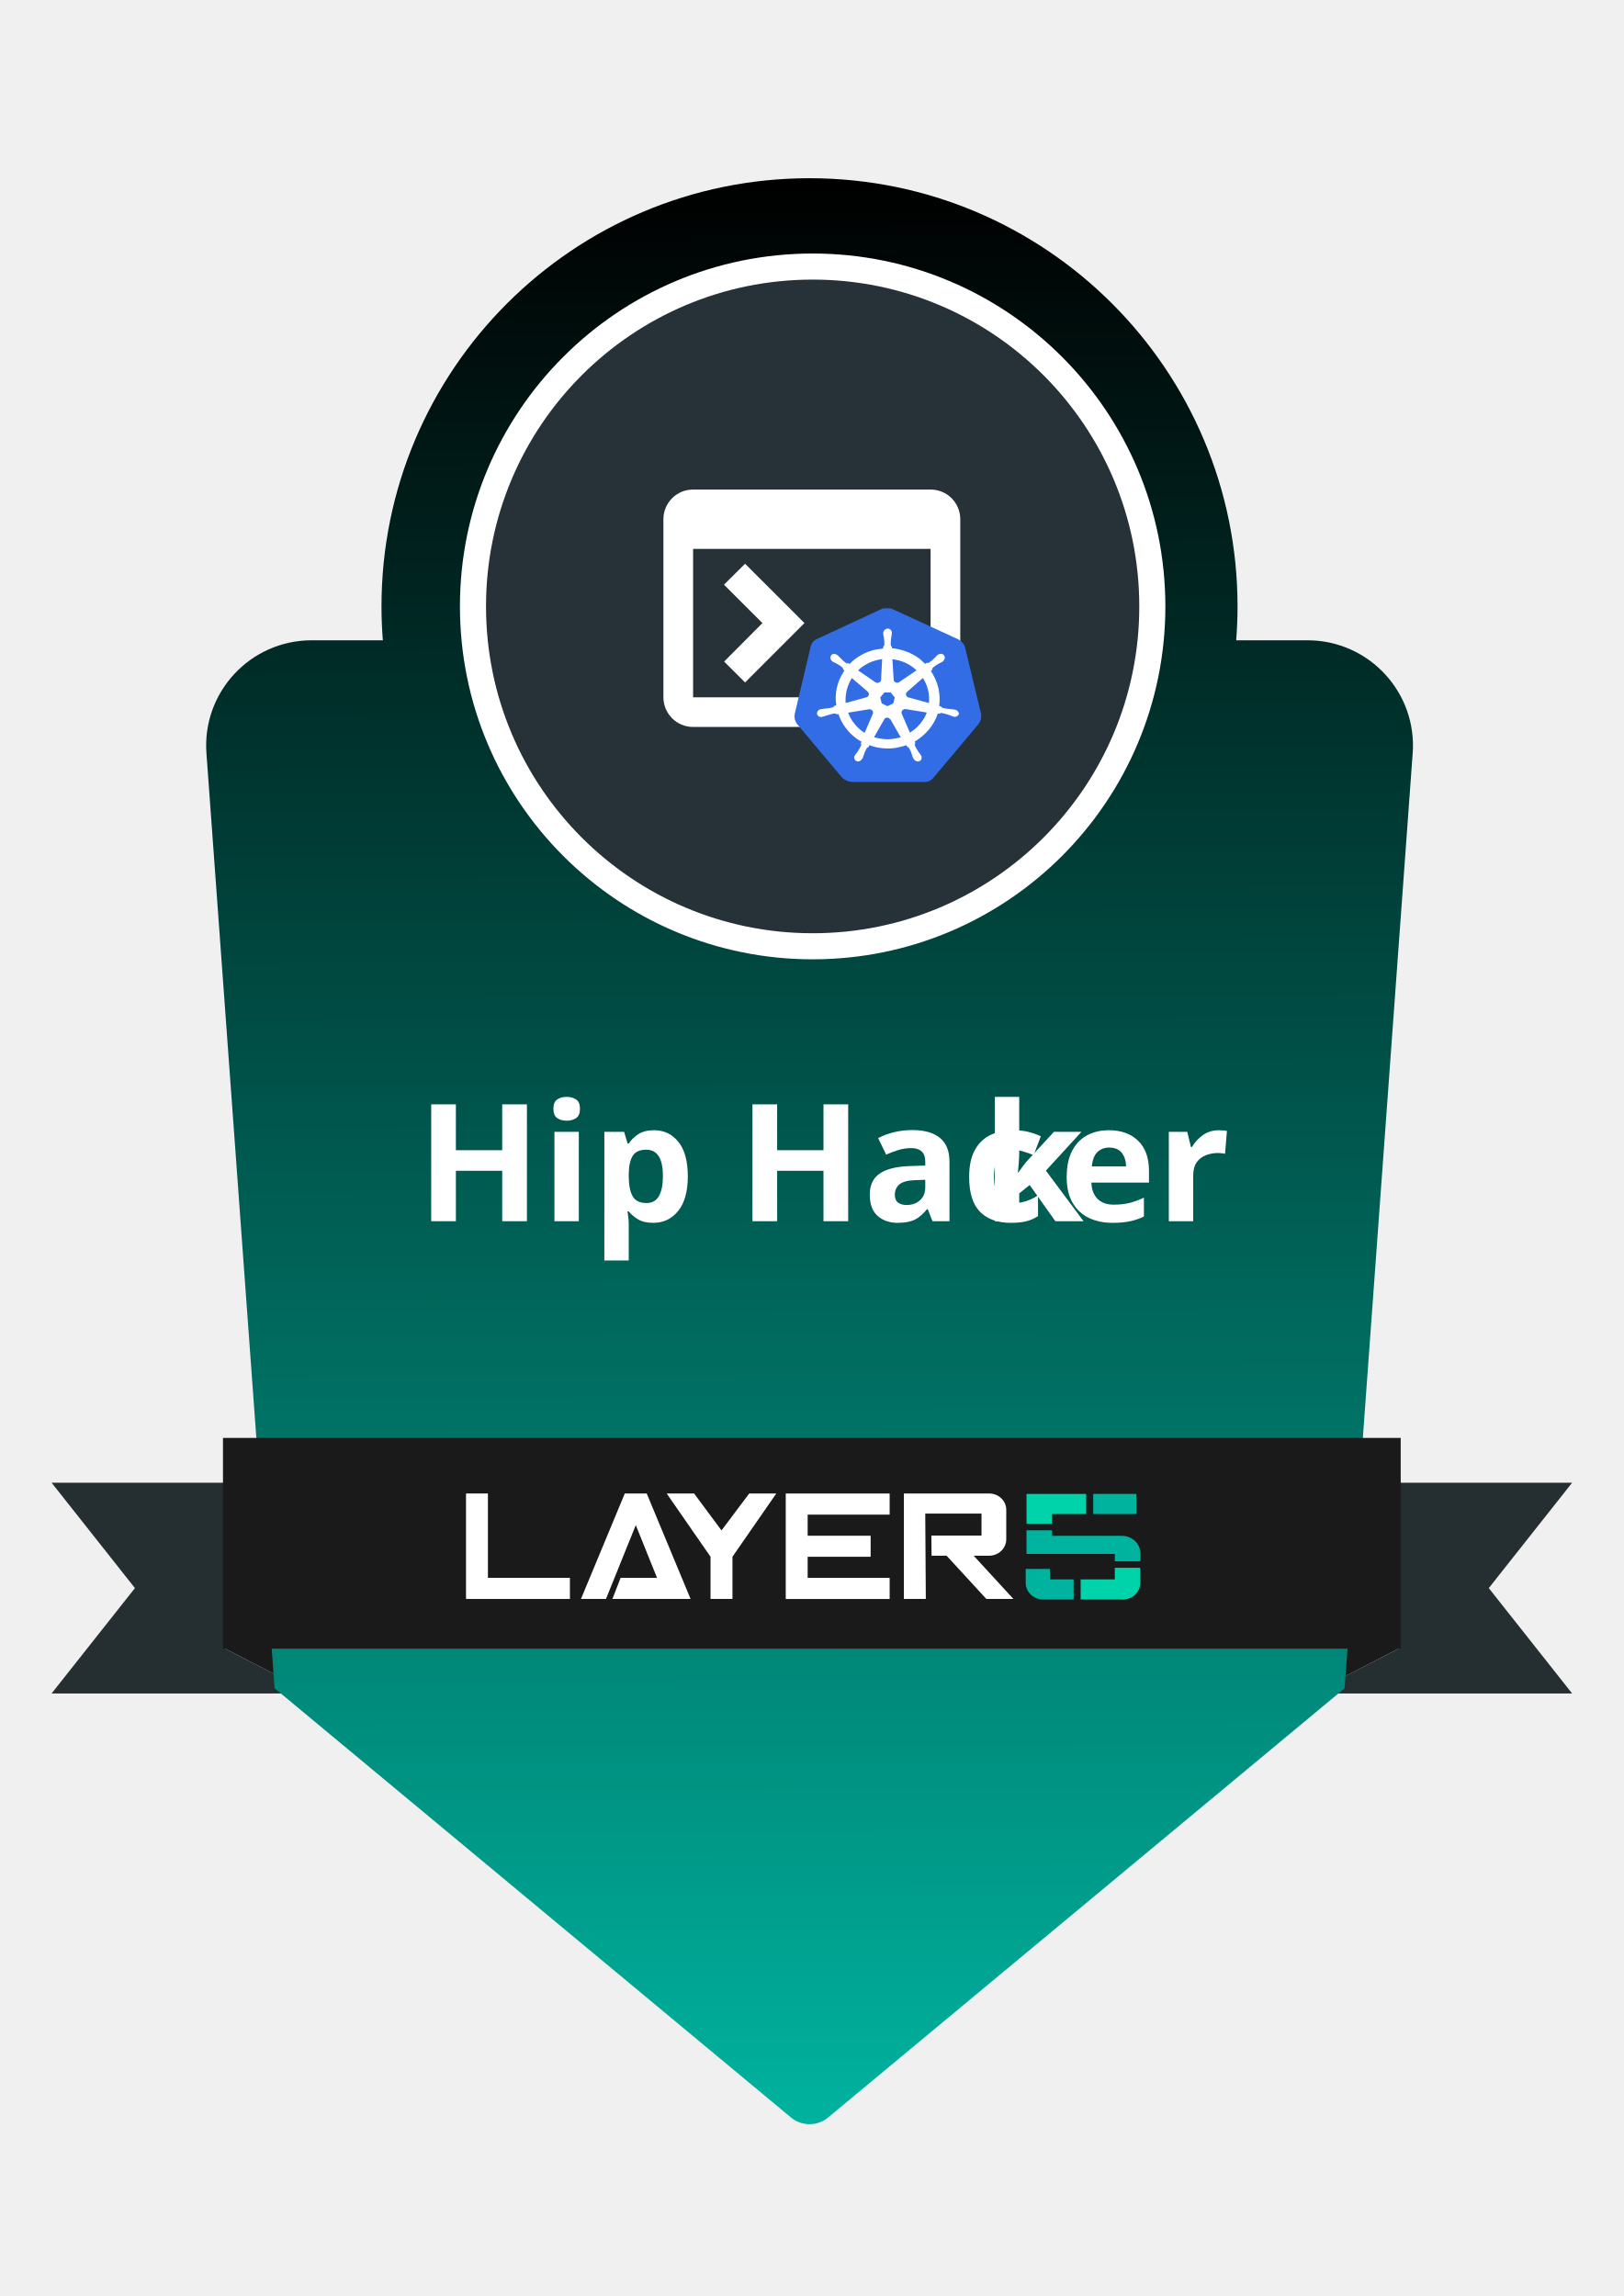
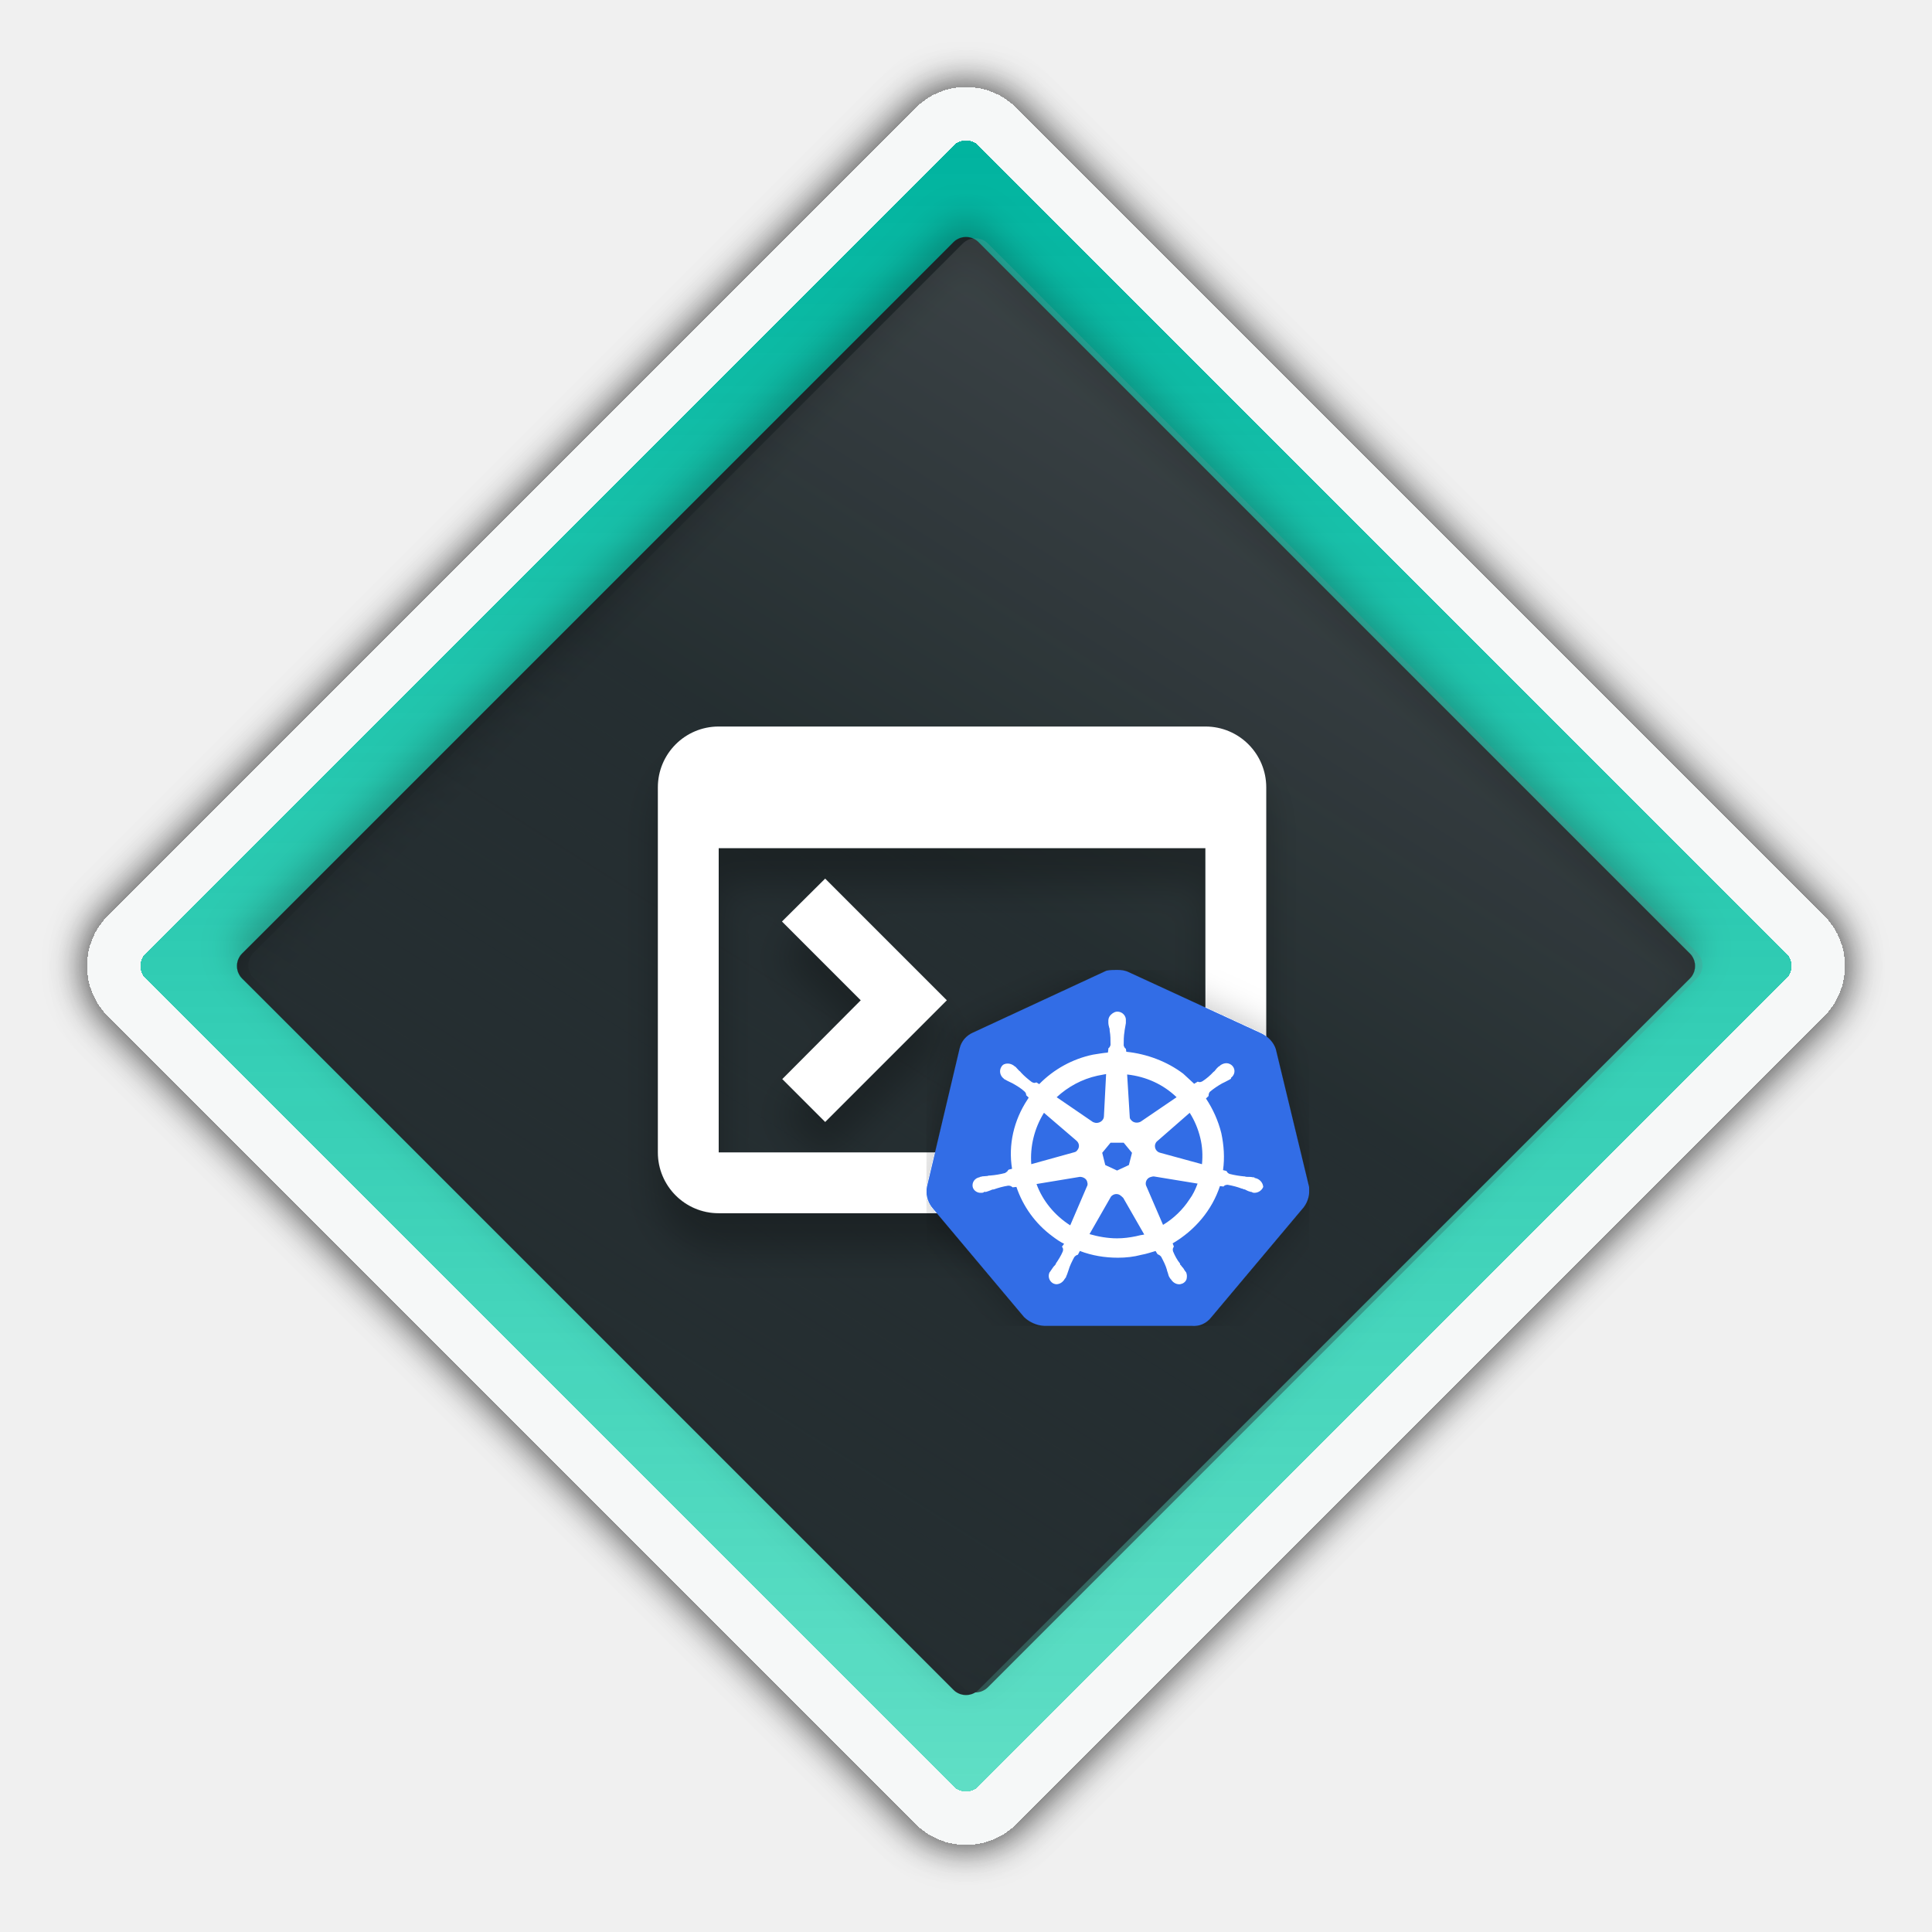
- <svg xmlns="http://www.w3.org/2000/svg" id="Layer_1" data-name="Layer 1" viewBox="0 0 595.28 841.89">
-   <defs>
-     <style>
-       .cls-1 {
-         fill: #00b39f;
-       }
- 
-       .cls-2, .cls-3 {
-         fill: #fff;
-       }
- 
-       .cls-4 {
-         fill: #252e31;
-       }
- 
-       .cls-5 {
-         clip-path: url(#clippath-2);
-       }
- 
-       .cls-6 {
-         clip-path: url(#clippath-1);
-       }
- 
-       .cls-7 {
-         fill: #00d3a9;
-       }
- 
-       .cls-8 {
-         fill: #326de6;
-       }
- 
-       .cls-9 {
-         clip-path: url(#clippath);
-       }
- 
-       .cls-10 {
-         fill: #a20e30;
-       }
- 
-       .cls-11 {
-         fill: none;
-       }
- 
-       .cls-12 {
-         fill: #1a1a1a;
-       }
- 
-       .cls-13 {
-         fill: url(#linear-gradient);
-       }
- 
-       .cls-3 {
-         font-family: QanelasSoft-SemiBold, 'Qanelas Soft';
-         font-size: 60px;
-         font-weight: 600;
-       }
- 
-       .cls-14 {
-         fill: #263238;
-         stroke: #fff;
-         stroke-width: 9.56px;
-       }
- 
-       .cls-15 {
-         letter-spacing: -.04em;
-       }
-     </style>
-     <clipPath id="clippath">
-       <rect class="cls-11" x="18.91" y="65.35" width="557.47" height="713.56" />
-     </clipPath>
-     <linearGradient id="linear-gradient" x1="297.88" y1="781.15" x2="296.35" y2="68.81" gradientUnits="userSpaceOnUse">
-       <stop offset="0" stop-color="#00b39f" />
-       <stop offset="1" stop-color="#000" />
-     </linearGradient>
-     <clipPath id="clippath-1">
-       <rect class="cls-11" x="232.33" y="157.73" width="130.61" height="130.61" />
-     </clipPath>
-     <clipPath id="clippath-2">
-       <rect class="cls-11" x="291.27" y="223.03" width="68.49" height="63.71" />
-     </clipPath>
-   </defs>
-   <g id="Hip_Hacker" data-name="Hip Hacker">
-     <g class="cls-9">
-       <g>
-         <path class="cls-12" d="m480.86,604.11v16.88l32.66-16.88h-32.66Z" />
-         <path class="cls-12" d="m114.42,620.99v-16.88h-32.66l32.66,16.88Z" />
-         <path class="cls-4" d="m576.37,543.68H18.91l30.56,38.64-30.56,38.64h95.51l-32.66-16.85h32.66v-19.02h366.44v19.02h32.66l-32.66,16.85h95.51l-30.56-38.64,30.56-38.64Z" />
-         <path class="cls-13" d="m517.9,276.32l-24.94,342.73-189.33,157.36c-3.92,3.31-9.75,3.31-13.67,0l-189.29-157.36-24.98-342.73c-1.69-22.43,16.06-41.54,38.57-41.54h26.1c-.33-4.11-.5-8.25-.5-12.42,0-86.71,70.28-157.01,156.92-157.01s156.92,70.3,156.92,157.01c0,4.17-.17,8.31-.5,12.42h26.14c22.51,0,40.26,19.11,38.57,41.54Z" />
-         <text class="cls-3" transform="translate(152.68 447.79)">
-           <tspan x="0" y="0">Hip Hac</tspan>
-           <tspan class="cls-15" x="207.36" y="0">k</tspan>
-           <tspan x="235.68" y="0">er</tspan>
-         </text>
-         <path class="cls-14" d="m297.93,346.98c68.78,0,124.53-55.81,124.53-124.62s-55.75-124.62-124.53-124.62-124.53,55.81-124.53,124.62,55.75,124.62,124.53,124.62Z" />
-         <g class="cls-6">
-           <g>
-             <path class="cls-2" d="m341.17,179.51h-87.07c-6.04,0-10.88,4.87-10.88,10.86v65.3c0,5.99,4.84,10.89,10.88,10.89h87.07c5.99,0,10.88-4.91,10.88-10.89v-65.3c0-5.99-4.84-10.86-10.88-10.86Zm0,76.17h-87.07v-54.41h87.07v54.41Zm-10.88-5.45h-32.65v-10.86h32.65v10.86Zm-57.14,0l-7.67-7.65,14.04-14.11-14.09-14.08,7.73-7.68,21.77,21.76-21.77,21.76Z" />
-             <g class="cls-5">
-               <g>
-                 <path class="cls-8" d="m353.76,237.2c-.39-1.21-1.33-2.2-2.51-2.8l-23.88-10.99c-.63-.32-1.33-.38-1.96-.38s-1.33,0-1.96.16l-23.89,11.09c-1.18.51-2.03,1.5-2.35,2.77l-5.87,24.81c-.23,1.27.08,2.55.86,3.6l16.53,19.69c.94.89,2.27,1.5,3.6,1.56h26.31c1.41.16,2.74-.45,3.6-1.56l16.53-19.69c.79-1.05,1.1-2.33.94-3.6l-5.95-24.66Z" />
-                 <path class="cls-2" d="m350.12,260.27c-.08,0-.16,0-.16-.06s-.16-.06-.31-.06c-.31-.1-.62-.1-.94-.1-.16,0-.31,0-.47-.06h-.08c-.87-.06-1.8-.22-2.67-.45-.23-.1-.47-.32-.54-.54l-.62-.13c.31-2.2.16-4.46-.31-6.66-.55-2.17-1.49-4.3-2.74-6.18l.47-.45v-.06c0-.22.08-.54.23-.67.7-.61,1.41-1.08,2.19-1.53.16-.06.31-.13.47-.22.31-.16.55-.29.86-.45.08-.06.16-.06.24-.16.08-.06,0-.06,0-.13.7-.54.86-1.43.31-2.13-.24-.29-.7-.51-1.1-.51s-.79.16-1.1.38l-.08.06c-.08.06-.16.16-.24.16-.23.22-.47.45-.62.67-.08.16-.23.22-.31.29-.54.61-1.25,1.21-1.96,1.66-.16.1-.31.16-.47.16-.08,0-.23,0-.31-.06h-.08l-.62.38c-.62-.61-1.33-1.21-1.96-1.82-2.9-2.2-6.5-3.54-10.18-3.92l-.08-.61v.06c-.23-.13-.31-.38-.39-.61,0-.83,0-1.66.16-2.55v-.06c0-.16.08-.32.08-.48.08-.29.08-.57.16-.89v-.48c.08-.73-.55-1.5-1.33-1.56-.47-.1-.94.16-1.33.51-.31.32-.47.7-.47,1.05v.38c0,.32.08.61.16.92.08.13.08.29.08.45v.06c.16.83.16,1.66.16,2.58-.08.22-.16.45-.39.61v.13l-.08.61c-.86.1-1.72.22-2.66.38-3.68.76-7.05,2.64-9.63,5.29l-.47-.32h-.08c-.08,0-.16.1-.31.1s-.31-.1-.47-.16c-.7-.54-1.41-1.15-1.96-1.75-.08-.13-.23-.22-.31-.29-.23-.22-.39-.45-.62-.67-.08-.1-.16-.1-.23-.16l-.08-.06c-.31-.22-.7-.38-1.1-.38-.47,0-.86.16-1.1.51-.47.7-.31,1.59.31,2.13.08,0,.08.06.08.06,0,0,.16.16.23.16.23.13.55.29.86.45.16.06.31.16.47.22.79.45,1.57.89,2.19,1.5.16.16.31.45.23.67v-.06l.47.45c-.08.16-.16.22-.23.38-2.43,3.69-3.44,8.06-2.74,12.36l-.62.16c0,.06-.08.06-.08.06-.08.22-.31.38-.55.54-.86.22-1.72.35-2.66.45-.16,0-.31,0-.47.06-.31,0-.62.1-.94.1-.08,0-.16.06-.31.06q-.08,0-.16.06c-.86.16-1.41.92-1.25,1.75.16.67.86,1.12,1.57,1.05.16,0,.23,0,.39-.1q.08,0,.08-.06c0-.06.23,0,.31,0,.31-.06.62-.22.86-.29.16-.1.31-.16.47-.16h.08c.86-.29,1.64-.54,2.59-.67h.08c.23,0,.47.06.62.22.08,0,.08.06.08.06l.7-.06c1.18,3.47,3.37,6.56,6.42,8.82.7.51,1.33.96,2.11,1.34l-.39.54c0,.06.08.06.08.06.16.22.16.54.08.76-.31.76-.79,1.5-1.25,2.2v.06c-.08.16-.16.22-.31.38-.16.13-.31.45-.55.73-.08.1-.08.16-.16.25,0,0,0,.06-.08.06-.39.76-.08,1.66.62,2.04.16.06.39.13.55.13.62,0,1.18-.35,1.49-.89,0,0,0-.06.08-.06,0-.1.08-.16.16-.22.08-.32.23-.54.31-.86l.16-.45c.23-.83.62-1.56,1.02-2.33.16-.22.39-.38.62-.45q.08,0,.08-.1l.31-.61c2.19.86,4.46,1.21,6.81,1.21,1.41,0,2.82-.13,4.23-.51.86-.16,1.72-.45,2.51-.67l.31.51q.08,0,.08.1c.23.06.47.22.62.45.39.73.79,1.5,1.02,2.33v.06l.16.48c.08.29.16.57.31.83.08.06.08.13.16.22,0,0,0,.06.08.06.31.54.86.92,1.49.92.23,0,.39-.1.62-.16.31-.16.62-.45.7-.83.08-.38.08-.76-.08-1.15,0-.06-.08-.06-.08-.06,0-.06-.08-.16-.15-.22-.16-.32-.31-.54-.55-.76-.08-.16-.16-.22-.31-.38v-.13c-.55-.7-.94-1.43-1.25-2.2-.08-.22-.08-.54.08-.76,0-.06.08-.06.08-.06l-.23-.61c3.99-2.36,7.05-5.96,8.46-10.26l.62.06c.08,0,.08-.06.08-.06.16-.16.39-.22.62-.22h.08c.86.16,1.72.38,2.51.67h.08c.16.1.31.16.47.16.31.16.54.29.86.38.08,0,.16.06.31.06q.08,0,.16.06c.16.1.23.1.39.1.7,0,1.33-.45,1.57-1.05-.07-.83-.7-1.43-1.4-1.59Zm-22.64-2.33l-2.11.99-2.11-.99-.55-2.2,1.49-1.82h2.35l1.49,1.82-.56,2.2Zm12.76-4.91c.39,1.59.47,3.19.31,4.75l-7.44-2.04c-.7-.13-1.1-.83-.94-1.5.08-.22.16-.38.31-.51l5.88-5.13c.86,1.34,1.49,2.87,1.88,4.43Zm-4.23-7.23l-6.42,4.36c-.55.32-1.33.22-1.72-.29-.16-.16-.23-.32-.23-.54l-.47-7.61c3.44.38,6.5,1.82,8.85,4.08Zm-14.17-3.85l1.57-.29-.39,7.52c0,.7-.62,1.21-1.33,1.21-.23,0-.39-.06-.62-.13l-6.5-4.46c2.03-1.88,4.54-3.25,7.28-3.85Zm-9.55,6.66l5.8,4.97c.55.45.62,1.21.16,1.72-.16.22-.31.32-.62.38l-7.6,2.1c-.24-3.15.54-6.4,2.27-9.17Zm-1.33,12.71l7.75-1.27c.62,0,1.25.38,1.33.99.08.22.08.54-.08.76l-2.98,6.94c-2.74-1.75-4.94-4.4-6.03-7.42Zm17.78,9.37c-1.1.22-2.19.38-3.37.38-1.64,0-3.37-.32-4.93-.76l3.84-6.72c.39-.45,1.02-.61,1.57-.29.23.16.39.29.62.51l3.76,6.56c-.48.1-.95.16-1.49.32Zm9.55-6.56c-1.18,1.82-2.82,3.38-4.7,4.52l-3.05-7.07c-.16-.61.16-1.21.7-1.43.23-.1.47-.16.7-.16l7.83,1.27c-.38,1.05-.86,2.04-1.48,2.87Z" />
-               </g>
-             </g>
-           </g>
-         </g>
-         <path class="cls-10" d="m114.42,585.09v18.99h366.44v-18.99H114.42Z" />
-         <path class="cls-12" d="m513.52,604.53H81.75v-77.28h431.77v77.28Z" />
-         <path class="cls-2" d="m178.89,547.63h-8.04v38.67h38.09v-7.74h-30.06v-30.93Z" />
-         <path class="cls-2" d="m229.06,547.63l-16.07,38.67h9.17l10.93-27.08,7.79,19.34h-13.36l-3,7.74h28.66l-16.08-38.67h-8.03Z" />
-         <path class="cls-2" d="m264.51,561.17l-10.04-13.54h-10.05l16.07,23.19v15.48h8.04v-15.48l16.07-23.19h-9.92l-10.17,13.54Z" />
-         <path class="cls-2" d="m288.07,553.72v32.59h38.09v-7.74h-30.06v-7.74h23.09v-7.71h-23.09v-7.74h30.06v-7.74h-38.09v6.08Z" />
-         <path class="cls-2" d="m339.22,554.99h20.62v8.06h-18.39l.08,7.39h5.51l14.57,15.86h9.92l-14.57-15.86h5.71c.82,0,1.63-.16,2.39-.48.76-.29,1.45-.73,2.03-1.31.58-.54,1.04-1.21,1.35-1.94.31-.73.47-1.5.47-2.29v-10.8c0-1.59-.66-3.12-1.83-4.24-1.17-1.11-2.76-1.75-4.42-1.75h-31.28v38.67h8.04l-.21-31.31Z" />
-         <path class="cls-1" d="m416.62,547.79h-15.83v7.36h15.83v-7.36Z" />
-         <path class="cls-1" d="m418.06,572.51v-3.03c0-3.5-3.06-6.34-6.86-6.34h-25.51v-2.01h-9.35v8.66h32.37v2.71h9.35Z" />
-         <path class="cls-7" d="m385.69,558.75v-3.6h12.52v-7.36h-21.87v10.96h9.35Z" />
-         <path class="cls-7" d="m408.71,574.87v4.27h-12.52v7.36h15.43c1.67,0,3.29-.61,4.49-1.72,1.2-1.12,1.9-2.64,1.93-4.27v-5.64h-9.33Z" />
-         <path class="cls-1" d="m384.95,575.28v3.85h8.66v7.36h-11.14c-1.67.03-3.29-.61-4.49-1.72-1.2-1.12-1.9-2.64-1.93-4.27v-5.22h8.9Z" />
+ <svg xmlns="http://www.w3.org/2000/svg" width="217" height="217" viewBox="0 0 217 217" fill="none">
+   <g filter="url(#filter0_dddd_17940_5170)">
+     <path d="M109.914 200.64C109.133 201.422 107.867 201.422 107.086 200.64L16.357 109.912C15.576 109.131 15.576 107.865 16.357 107.084L107.086 16.355C107.867 15.574 109.133 15.574 109.914 16.355L200.643 107.084C201.424 107.865 201.424 109.131 200.643 109.912L109.914 200.64Z" fill="url(#paint0_linear_17940_5170)" shape-rendering="crispEdges" />
+     <path d="M14.236 112.033L104.964 202.762C106.917 204.714 110.083 204.714 112.036 202.762L202.764 112.033C204.716 110.081 204.716 106.915 202.764 104.962L112.036 14.234C110.083 12.281 106.917 12.281 104.964 14.234L14.236 104.962C12.284 106.915 12.284 110.081 14.236 112.033Z" stroke="#F6F8F8" stroke-width="6" shape-rendering="crispEdges" />
+   </g>
+   <g filter="url(#filter1_di_17940_5170)">
+     <path d="M109.914 189.797C109.133 190.578 107.867 190.578 107.086 189.797L27.205 109.916C26.424 109.134 26.424 107.868 27.205 107.087L107.086 27.206C107.867 26.425 109.133 26.425 109.914 27.206L189.795 107.087C190.576 107.868 190.576 109.134 189.795 109.916L109.914 189.797Z" fill="#252E31" />
+   </g>
+   <path d="M108.136 27.352C108.917 26.571 110.183 26.571 110.964 27.352L190.629 107.016C191.41 107.797 191.41 109.064 190.629 109.845L110.964 189.51C110.183 190.291 108.917 190.291 108.136 189.51L28.471 109.845C27.69 109.064 27.69 107.798 28.471 107.016L108.136 27.352Z" fill="url(#paint1_linear_17940_5170)" />
+   <g clip-path="url(#clip0_17940_5170)">
+     <g filter="url(#filter2_d_17940_5170)">
+       <path d="M135.39 81.602H80.724C76.931 81.602 73.89 84.677 73.89 88.435V129.435C73.89 133.193 76.931 136.268 80.724 136.268H135.39C139.148 136.268 142.223 133.193 142.223 129.435V88.435C142.223 84.677 139.183 81.602 135.39 81.602ZM135.39 129.435H80.724V95.268H135.39V129.435ZM128.557 126.018H108.057V119.185H128.557V126.018ZM92.682 126.018L87.864 121.201L96.679 112.352L87.83 103.502L92.682 98.685L106.348 112.352L92.682 126.018Z" fill="white" />
+     </g>
+     <g clip-path="url(#clip1_17940_5170)">
+       <g filter="url(#filter3_d_17940_5170)">
+         <path d="M143.295 117.835C143.05 117.077 142.459 116.461 141.72 116.083L126.726 109.173C126.33 108.985 125.889 108.938 125.494 108.938C125.099 108.938 124.658 108.938 124.266 109.032L109.267 115.989C108.529 116.319 107.99 116.935 107.791 117.74L104.106 133.309C103.959 134.113 104.155 134.918 104.648 135.582L115.024 147.931C115.615 148.5 116.452 148.877 117.284 148.924H133.805C134.69 149.018 135.527 148.641 136.065 147.931L146.441 135.582C146.934 134.918 147.13 134.113 147.032 133.309L143.295 117.835Z" fill="#326DE6" />
+         <path d="M141.006 132.324C140.957 132.324 140.908 132.324 140.908 132.277C140.908 132.23 140.81 132.23 140.712 132.23C140.516 132.183 140.32 132.183 140.121 132.183C140.023 132.183 139.925 132.183 139.827 132.135H139.778C139.236 132.088 138.648 131.994 138.105 131.853C137.958 131.805 137.811 131.664 137.762 131.523L137.37 131.428C137.566 130.054 137.468 128.637 137.175 127.263C136.832 125.889 136.24 124.565 135.453 123.383L135.747 123.1V123.053C135.747 122.912 135.796 122.723 135.894 122.629C136.335 122.252 136.779 121.965 137.269 121.683C137.367 121.635 137.465 121.588 137.563 121.541C137.759 121.447 137.906 121.353 138.105 121.258C138.154 121.211 138.203 121.211 138.252 121.164C138.301 121.117 138.252 121.117 138.252 121.07C138.693 120.74 138.795 120.17 138.448 119.746C138.301 119.558 138.007 119.416 137.759 119.416C137.514 119.416 137.265 119.51 137.07 119.652L137.021 119.699C136.972 119.746 136.923 119.793 136.874 119.793C136.727 119.935 136.58 120.076 136.482 120.218C136.433 120.312 136.335 120.359 136.286 120.406C135.943 120.783 135.498 121.164 135.057 121.447C134.959 121.494 134.861 121.541 134.763 121.541C134.714 121.541 134.616 121.541 134.567 121.494H134.519L134.127 121.73C133.735 121.353 133.29 120.972 132.898 120.595C131.079 119.221 128.818 118.372 126.505 118.133L126.456 117.756V117.803C126.309 117.709 126.26 117.567 126.211 117.426C126.211 116.904 126.211 116.385 126.309 115.816V115.769C126.309 115.675 126.358 115.58 126.358 115.486C126.407 115.298 126.407 115.109 126.456 114.917V114.627C126.505 114.153 126.113 113.681 125.62 113.634C125.326 113.587 125.028 113.728 124.783 113.964C124.587 114.153 124.489 114.388 124.489 114.627V114.863C124.489 115.052 124.538 115.24 124.587 115.432C124.636 115.527 124.636 115.621 124.636 115.715V115.762C124.734 116.284 124.734 116.803 124.734 117.372C124.685 117.513 124.636 117.655 124.489 117.749V117.843L124.44 118.221C123.898 118.268 123.359 118.362 122.768 118.456C120.458 118.931 118.341 120.113 116.721 121.77L116.427 121.581H116.378C116.329 121.581 116.28 121.629 116.182 121.629C116.084 121.629 115.986 121.581 115.888 121.534C115.447 121.204 115.003 120.824 114.66 120.447C114.611 120.352 114.513 120.305 114.464 120.258C114.317 120.117 114.219 119.975 114.072 119.834C114.023 119.787 113.974 119.787 113.925 119.739C113.876 119.692 113.876 119.692 113.876 119.692C113.68 119.551 113.435 119.457 113.186 119.457C112.893 119.457 112.644 119.551 112.497 119.787C112.203 120.211 112.301 120.78 112.693 121.11C112.742 121.11 112.742 121.157 112.742 121.157C112.742 121.157 112.84 121.251 112.889 121.251C113.036 121.346 113.232 121.44 113.431 121.534C113.529 121.581 113.627 121.629 113.725 121.676C114.219 121.959 114.709 122.245 115.101 122.622C115.199 122.716 115.297 122.905 115.248 123.046V122.999L115.542 123.282C115.493 123.376 115.444 123.424 115.395 123.518C113.869 125.838 113.232 128.583 113.673 131.28L113.281 131.374C113.281 131.422 113.232 131.422 113.232 131.422C113.183 131.563 113.036 131.657 112.889 131.752C112.347 131.893 111.808 131.987 111.216 132.034C111.118 132.034 111.02 132.034 110.922 132.082C110.726 132.082 110.53 132.129 110.331 132.129C110.282 132.129 110.233 132.176 110.135 132.176C110.086 132.176 110.086 132.176 110.037 132.223C109.495 132.317 109.152 132.792 109.25 133.311C109.348 133.735 109.792 134.021 110.233 133.974C110.331 133.974 110.38 133.974 110.478 133.927C110.527 133.927 110.527 133.927 110.527 133.88C110.527 133.833 110.674 133.88 110.723 133.88C110.919 133.833 111.115 133.738 111.265 133.691C111.363 133.644 111.461 133.597 111.559 133.597H111.608C112.151 133.408 112.641 133.267 113.232 133.173H113.281C113.428 133.173 113.575 133.22 113.673 133.314C113.722 133.314 113.722 133.361 113.722 133.361L114.163 133.314C114.901 135.49 116.276 137.433 118.194 138.85C118.635 139.18 119.03 139.467 119.52 139.702L119.275 140.032C119.275 140.08 119.324 140.08 119.324 140.08C119.422 140.221 119.422 140.41 119.373 140.554C119.177 141.029 118.88 141.501 118.586 141.928V141.976C118.537 142.07 118.488 142.117 118.39 142.211C118.292 142.306 118.194 142.494 118.047 142.686C117.998 142.733 117.998 142.78 117.949 142.828C117.949 142.828 117.949 142.875 117.9 142.875C117.655 143.349 117.851 143.915 118.292 144.151C118.39 144.198 118.537 144.245 118.635 144.245C119.027 144.245 119.373 144.01 119.569 143.676C119.569 143.676 119.569 143.629 119.618 143.629C119.618 143.582 119.667 143.535 119.716 143.488C119.765 143.299 119.863 143.158 119.912 142.966L120.01 142.683C120.157 142.161 120.402 141.689 120.651 141.214C120.749 141.073 120.896 140.979 121.043 140.932C121.092 140.932 121.092 140.932 121.092 140.884L121.287 140.507C122.663 141.029 124.09 141.265 125.564 141.265C126.449 141.265 127.334 141.171 128.22 140.935C128.762 140.841 129.301 140.652 129.794 140.511L129.99 140.841C130.039 140.841 130.039 140.841 130.039 140.888C130.186 140.935 130.333 141.029 130.431 141.171C130.676 141.645 130.925 142.117 131.072 142.639V142.686L131.17 142.969C131.219 143.158 131.268 143.346 131.366 143.491C131.415 143.538 131.415 143.585 131.464 143.632C131.464 143.632 131.464 143.679 131.513 143.679C131.709 144.01 132.055 144.249 132.447 144.249C132.594 144.249 132.692 144.201 132.839 144.154C133.035 144.06 133.231 143.871 133.28 143.632C133.329 143.397 133.329 143.158 133.231 142.922C133.231 142.875 133.182 142.875 133.182 142.875C133.182 142.828 133.133 142.78 133.084 142.733C132.986 142.545 132.888 142.403 132.741 142.258C132.692 142.164 132.643 142.117 132.545 142.023V141.928C132.202 141.504 131.953 141.029 131.758 140.554C131.709 140.413 131.709 140.224 131.807 140.08C131.807 140.032 131.856 140.032 131.856 140.032L131.709 139.655C134.218 138.187 136.135 135.917 137.021 133.22L137.412 133.267C137.461 133.267 137.461 133.22 137.461 133.22C137.559 133.126 137.706 133.078 137.853 133.078H137.902C138.445 133.173 138.984 133.314 139.477 133.503H139.526C139.624 133.55 139.722 133.597 139.82 133.597C140.016 133.691 140.163 133.786 140.362 133.833C140.411 133.833 140.46 133.88 140.558 133.88C140.607 133.88 140.607 133.88 140.656 133.927C140.754 133.974 140.803 133.974 140.901 133.974C141.342 133.974 141.738 133.691 141.885 133.311C141.843 132.799 141.447 132.418 141.006 132.324ZM126.795 130.856L125.469 131.472L124.143 130.856L123.8 129.482L124.734 128.347H126.211L127.145 129.482L126.795 130.856ZM134.809 127.781C135.054 128.775 135.103 129.768 135.005 130.761L130.333 129.485C129.892 129.391 129.644 128.963 129.742 128.539C129.791 128.397 129.84 128.303 129.938 128.209L133.626 124.989C134.169 125.841 134.564 126.788 134.809 127.781ZM132.153 123.238L128.122 125.983C127.779 126.171 127.285 126.124 127.04 125.794C126.942 125.7 126.893 125.606 126.893 125.464L126.599 120.686C128.762 120.921 130.68 121.821 132.153 123.238ZM123.254 120.824L124.237 120.635L123.992 125.367C123.992 125.791 123.601 126.124 123.156 126.124C123.009 126.124 122.911 126.077 122.764 126.03L118.684 123.238C119.958 122.056 121.532 121.204 123.254 120.824ZM117.256 124.989L120.896 128.111C121.238 128.394 121.287 128.869 120.994 129.199C120.896 129.34 120.798 129.388 120.602 129.435L115.832 130.758C115.682 128.775 116.171 126.741 117.256 124.989ZM116.42 132.987L121.287 132.183C121.679 132.183 122.075 132.418 122.124 132.799C122.173 132.94 122.173 133.129 122.075 133.274L120.206 137.628C118.484 136.537 117.106 134.88 116.42 132.987ZM127.583 138.854C126.893 138.995 126.208 139.089 125.469 139.089C124.437 139.089 123.356 138.901 122.372 138.615L124.783 134.402C125.028 134.119 125.424 134.025 125.767 134.213C125.914 134.308 126.012 134.402 126.159 134.543L128.521 138.662C128.22 138.712 127.926 138.759 127.583 138.854ZM133.581 134.739C132.842 135.873 131.81 136.867 130.631 137.577L128.713 133.129C128.615 132.752 128.811 132.371 129.154 132.23C129.301 132.183 129.448 132.135 129.595 132.135L134.512 132.94C134.27 133.6 133.973 134.217 133.581 134.739Z" fill="white" />
      </g>
    </g>
  </g>
+   <defs>
+     <filter id="filter0_dddd_17940_5170" x="4.772" y="4.773" width="207.457" height="207.453" filterUnits="userSpaceOnUse" color-interpolation-filters="sRGB">
+       <feFlood flood-opacity="0" result="BackgroundImageFix" />
+       <feColorMatrix in="SourceAlpha" type="matrix" values="0 0 0 0 0 0 0 0 0 0 0 0 0 0 0 0 0 0 127 0" result="hardAlpha" />
+       <feOffset dy="1" />
+       <feGaussianBlur stdDeviation="2" />
+       <feComposite in2="hardAlpha" operator="out" />
+       <feColorMatrix type="matrix" values="0 0 0 0 0 0 0 0 0 0 0 0 0 0 0 0 0 0 0.25 0" />
+       <feBlend mode="normal" in2="BackgroundImageFix" result="effect1_dropShadow_17940_5170" />
+       <feColorMatrix in="SourceAlpha" type="matrix" values="0 0 0 0 0 0 0 0 0 0 0 0 0 0 0 0 0 0 127 0" result="hardAlpha" />
+       <feOffset dy="-1" />
+       <feGaussianBlur stdDeviation="2" />
+       <feComposite in2="hardAlpha" operator="out" />
+       <feColorMatrix type="matrix" values="0 0 0 0 0 0 0 0 0 0 0 0 0 0 0 0 0 0 0.25 0" />
+       <feBlend mode="normal" in2="effect1_dropShadow_17940_5170" result="effect2_dropShadow_17940_5170" />
+       <feColorMatrix in="SourceAlpha" type="matrix" values="0 0 0 0 0 0 0 0 0 0 0 0 0 0 0 0 0 0 127 0" result="hardAlpha" />
+       <feOffset dx="-1" />
+       <feGaussianBlur stdDeviation="2" />
+       <feComposite in2="hardAlpha" operator="out" />
+       <feColorMatrix type="matrix" values="0 0 0 0 0 0 0 0 0 0 0 0 0 0 0 0 0 0 0.25 0" />
+       <feBlend mode="normal" in2="effect2_dropShadow_17940_5170" result="effect3_dropShadow_17940_5170" />
+       <feColorMatrix in="SourceAlpha" type="matrix" values="0 0 0 0 0 0 0 0 0 0 0 0 0 0 0 0 0 0 127 0" result="hardAlpha" />
+       <feOffset dx="1" />
+       <feGaussianBlur stdDeviation="2" />
+       <feComposite in2="hardAlpha" operator="out" />
+       <feColorMatrix type="matrix" values="0 0 0 0 0 0 0 0 0 0 0 0 0 0 0 0 0 0 0.25 0" />
+       <feBlend mode="normal" in2="effect3_dropShadow_17940_5170" result="effect4_dropShadow_17940_5170" />
+       <feBlend mode="normal" in="SourceGraphic" in2="effect4_dropShadow_17940_5170" result="shape" />
+     </filter>
+     <filter id="filter1_di_17940_5170" x="22.619" y="20.617" width="171.762" height="171.766" filterUnits="userSpaceOnUse" color-interpolation-filters="sRGB">
+       <feFlood flood-opacity="0" result="BackgroundImageFix" />
+       <feColorMatrix in="SourceAlpha" type="matrix" values="0 0 0 0 0 0 0 0 0 0 0 0 0 0 0 0 0 0 127 0" result="hardAlpha" />
+       <feOffset dy="-2" />
+       <feGaussianBlur stdDeviation="2" />
+       <feComposite in2="hardAlpha" operator="out" />
+       <feColorMatrix type="matrix" values="0 0 0 0 0 0 0 0 0 0 0 0 0 0 0 0 0 0 0.25 0" />
+       <feBlend mode="normal" in2="BackgroundImageFix" result="effect1_dropShadow_17940_5170" />
+       <feBlend mode="normal" in="SourceGraphic" in2="effect1_dropShadow_17940_5170" result="shape" />
+       <feColorMatrix in="SourceAlpha" type="matrix" values="0 0 0 0 0 0 0 0 0 0 0 0 0 0 0 0 0 0 127 0" result="hardAlpha" />
+       <feOffset dy="2" />
+       <feGaussianBlur stdDeviation="2" />
+       <feComposite in2="hardAlpha" operator="arithmetic" k2="-1" k3="1" />
+       <feColorMatrix type="matrix" values="0 0 0 0 0 0 0 0 0 0 0 0 0 0 0 0 0 0 0.25 0" />
+       <feBlend mode="normal" in2="shape" result="effect2_innerShadow_17940_5170" />
+     </filter>
+     <filter id="filter2_d_17940_5170" x="69.89" y="81.602" width="76.333" height="62.664" filterUnits="userSpaceOnUse" color-interpolation-filters="sRGB">
+       <feFlood flood-opacity="0" result="BackgroundImageFix" />
+       <feColorMatrix in="SourceAlpha" type="matrix" values="0 0 0 0 0 0 0 0 0 0 0 0 0 0 0 0 0 0 127 0" result="hardAlpha" />
+       <feOffset dy="4" />
+       <feGaussianBlur stdDeviation="2" />
+       <feComposite in2="hardAlpha" operator="out" />
+       <feColorMatrix type="matrix" values="0 0 0 0 0 0 0 0 0 0 0 0 0 0 0 0 0 0 0.25 0" />
+       <feBlend mode="normal" in2="BackgroundImageFix" result="effect1_dropShadow_17940_5170" />
+       <feBlend mode="normal" in="SourceGraphic" in2="effect1_dropShadow_17940_5170" result="shape" />
+     </filter>
+     <filter id="filter3_d_17940_5170" x="100.058" y="104.938" width="50.999" height="48" filterUnits="userSpaceOnUse" color-interpolation-filters="sRGB">
+       <feFlood flood-opacity="0" result="BackgroundImageFix" />
+       <feColorMatrix in="SourceAlpha" type="matrix" values="0 0 0 0 0 0 0 0 0 0 0 0 0 0 0 0 0 0 127 0" result="hardAlpha" />
+       <feOffset />
+       <feGaussianBlur stdDeviation="2" />
+       <feComposite in2="hardAlpha" operator="out" />
+       <feColorMatrix type="matrix" values="0 0 0 0 0 0 0 0 0 0 0 0 0 0 0 0 0 0 0.25 0" />
+       <feBlend mode="normal" in2="BackgroundImageFix" result="effect1_dropShadow_17940_5170" />
+       <feBlend mode="normal" in="SourceGraphic" in2="effect1_dropShadow_17940_5170" result="shape" />
+     </filter>
+     <linearGradient id="paint0_linear_17940_5170" x1="108.5" y1="202.055" x2="108.5" y2="14.941" gradientUnits="userSpaceOnUse">
+       <stop stop-color="#00D3A9" stop-opacity="0.6" />
+       <stop offset="1" stop-color="#00B39F" />
+     </linearGradient>
+     <linearGradient id="paint1_linear_17940_5170" x1="168.19" y1="17.489" x2="58.861" y2="190.924" gradientUnits="userSpaceOnUse">
+       <stop stop-color="white" stop-opacity="0.17" />
+       <stop offset="0.486" stop-color="#252E31" stop-opacity="0.16" />
+       <stop offset="1" stop-color="#252E31" />
+     </linearGradient>
+     <clipPath id="clip0_17940_5170">
+       <rect width="82" height="82" fill="white" transform="translate(67.0568 67.9375)" />
+     </clipPath>
+     <clipPath id="clip1_17940_5170">
+       <rect width="43" height="40" fill="white" transform="translate(104.057 108.938)" />
+     </clipPath>
+   </defs>
</svg>
